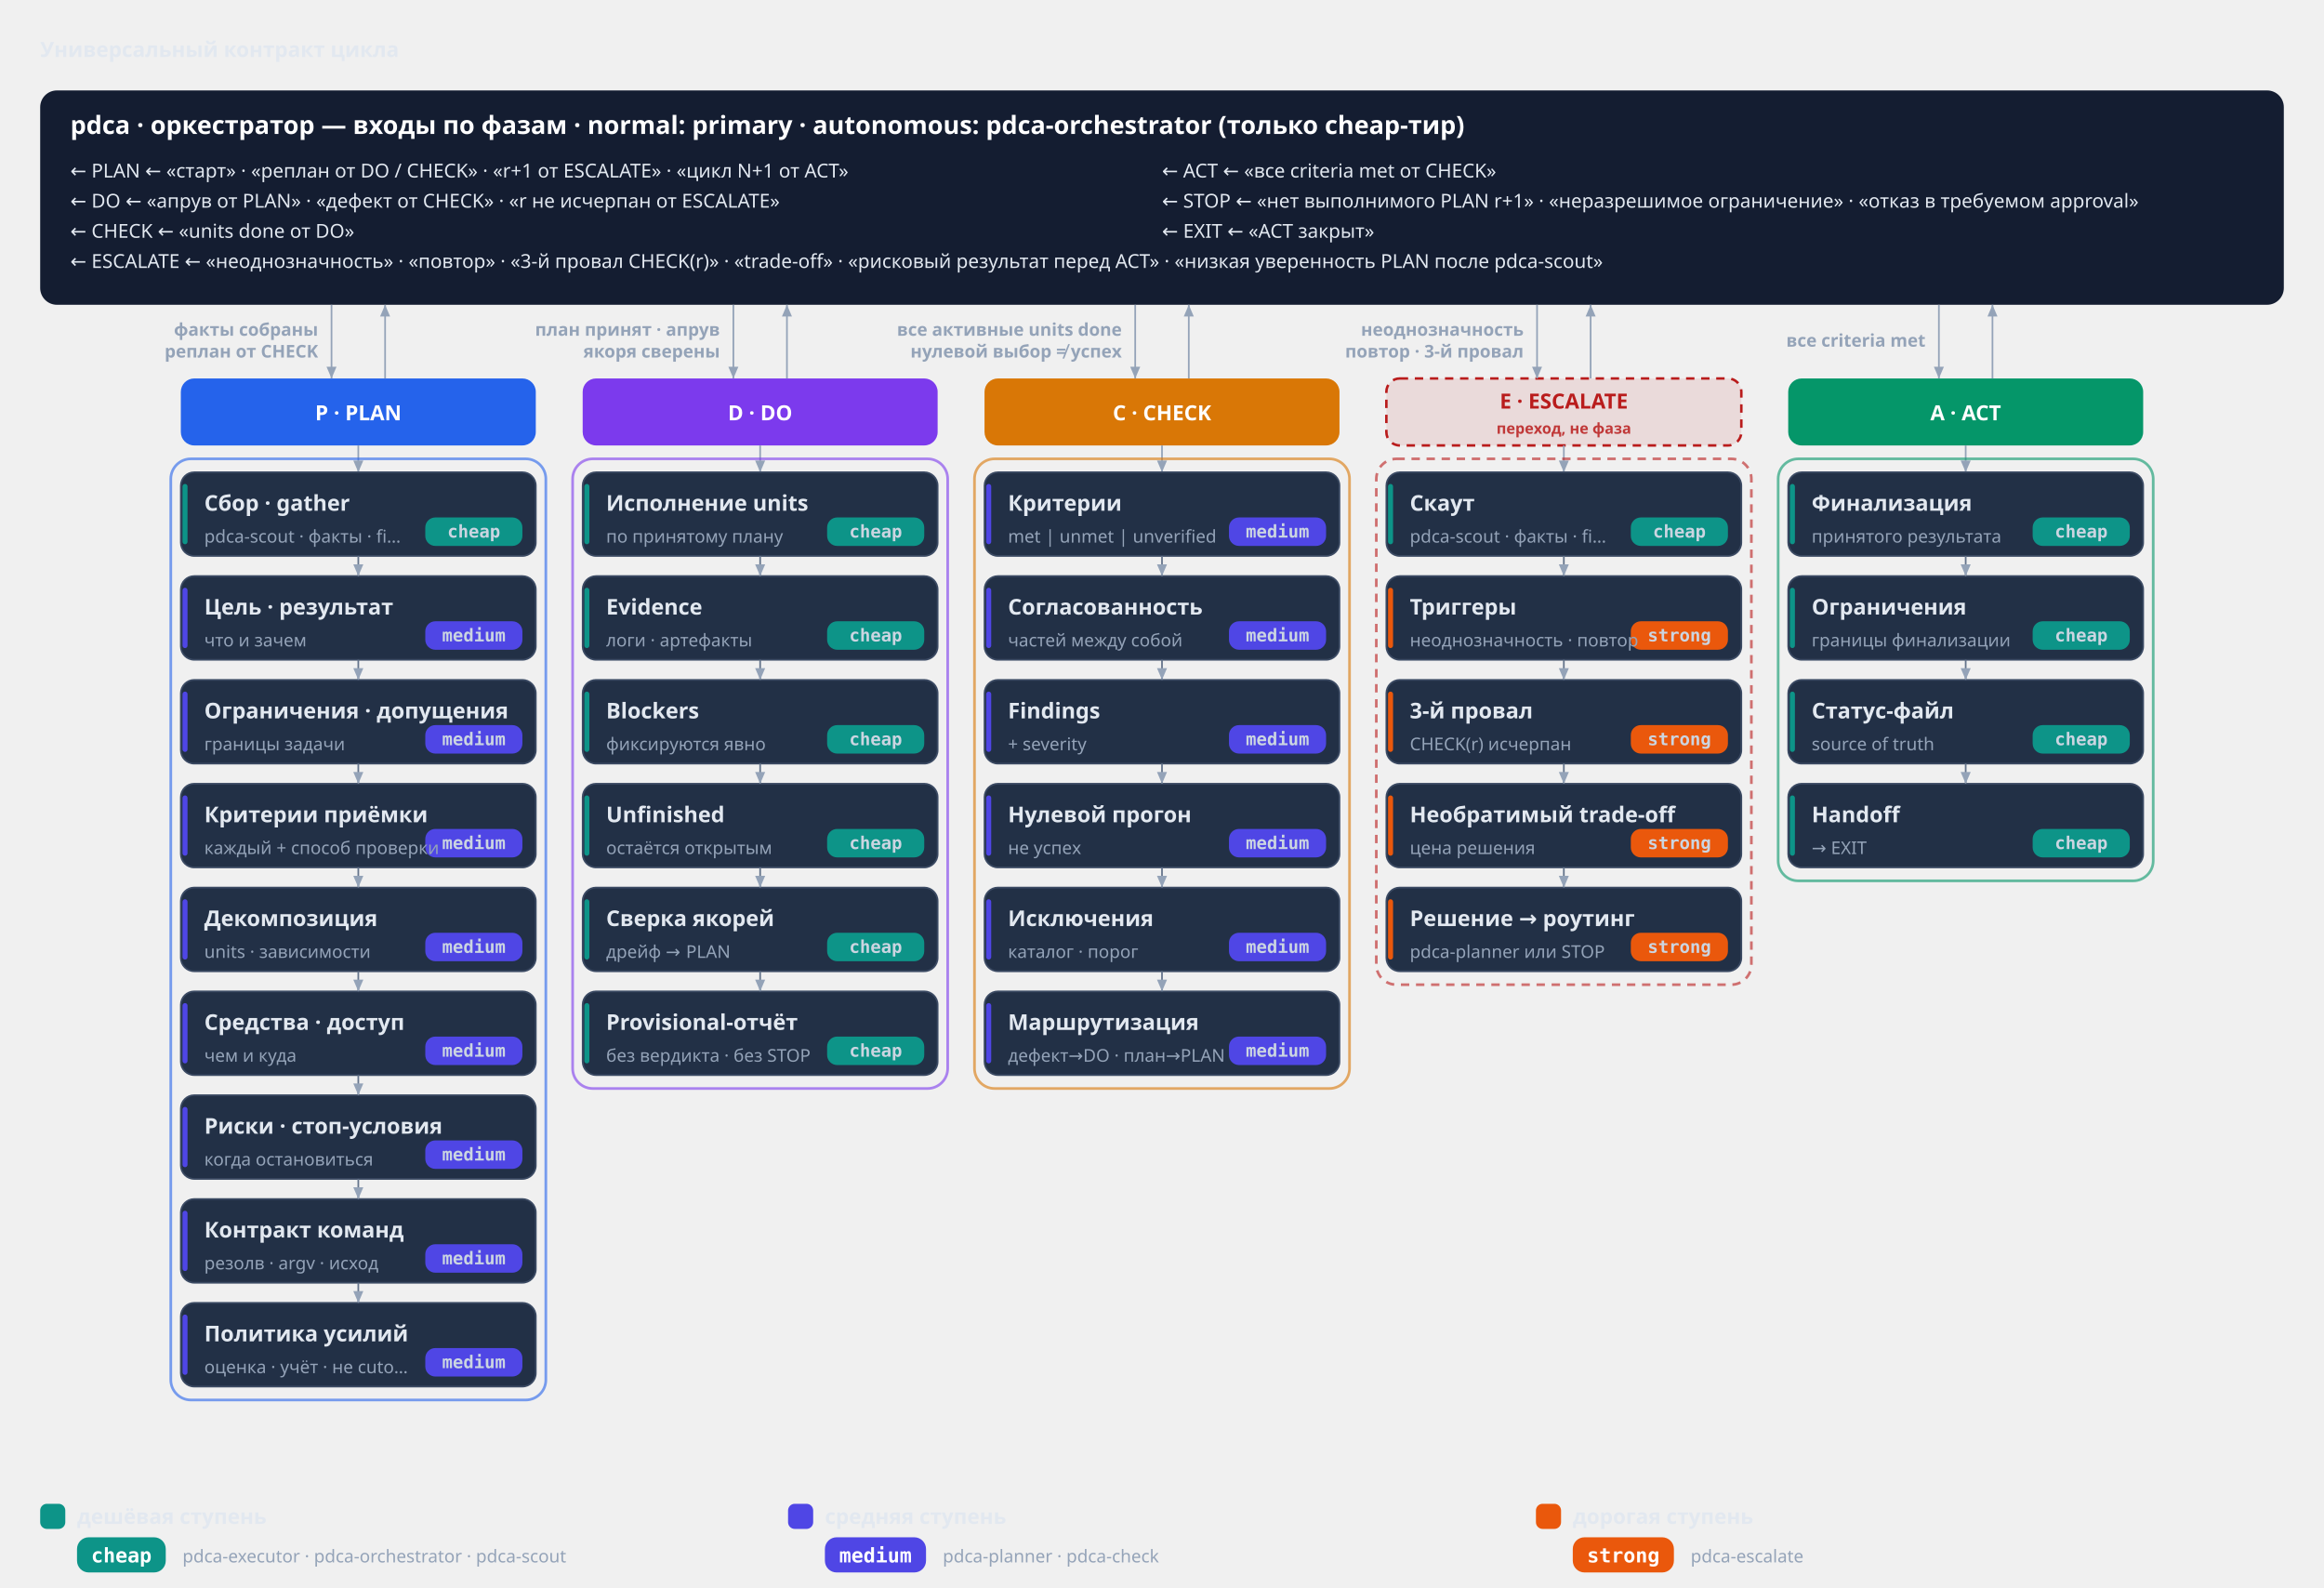
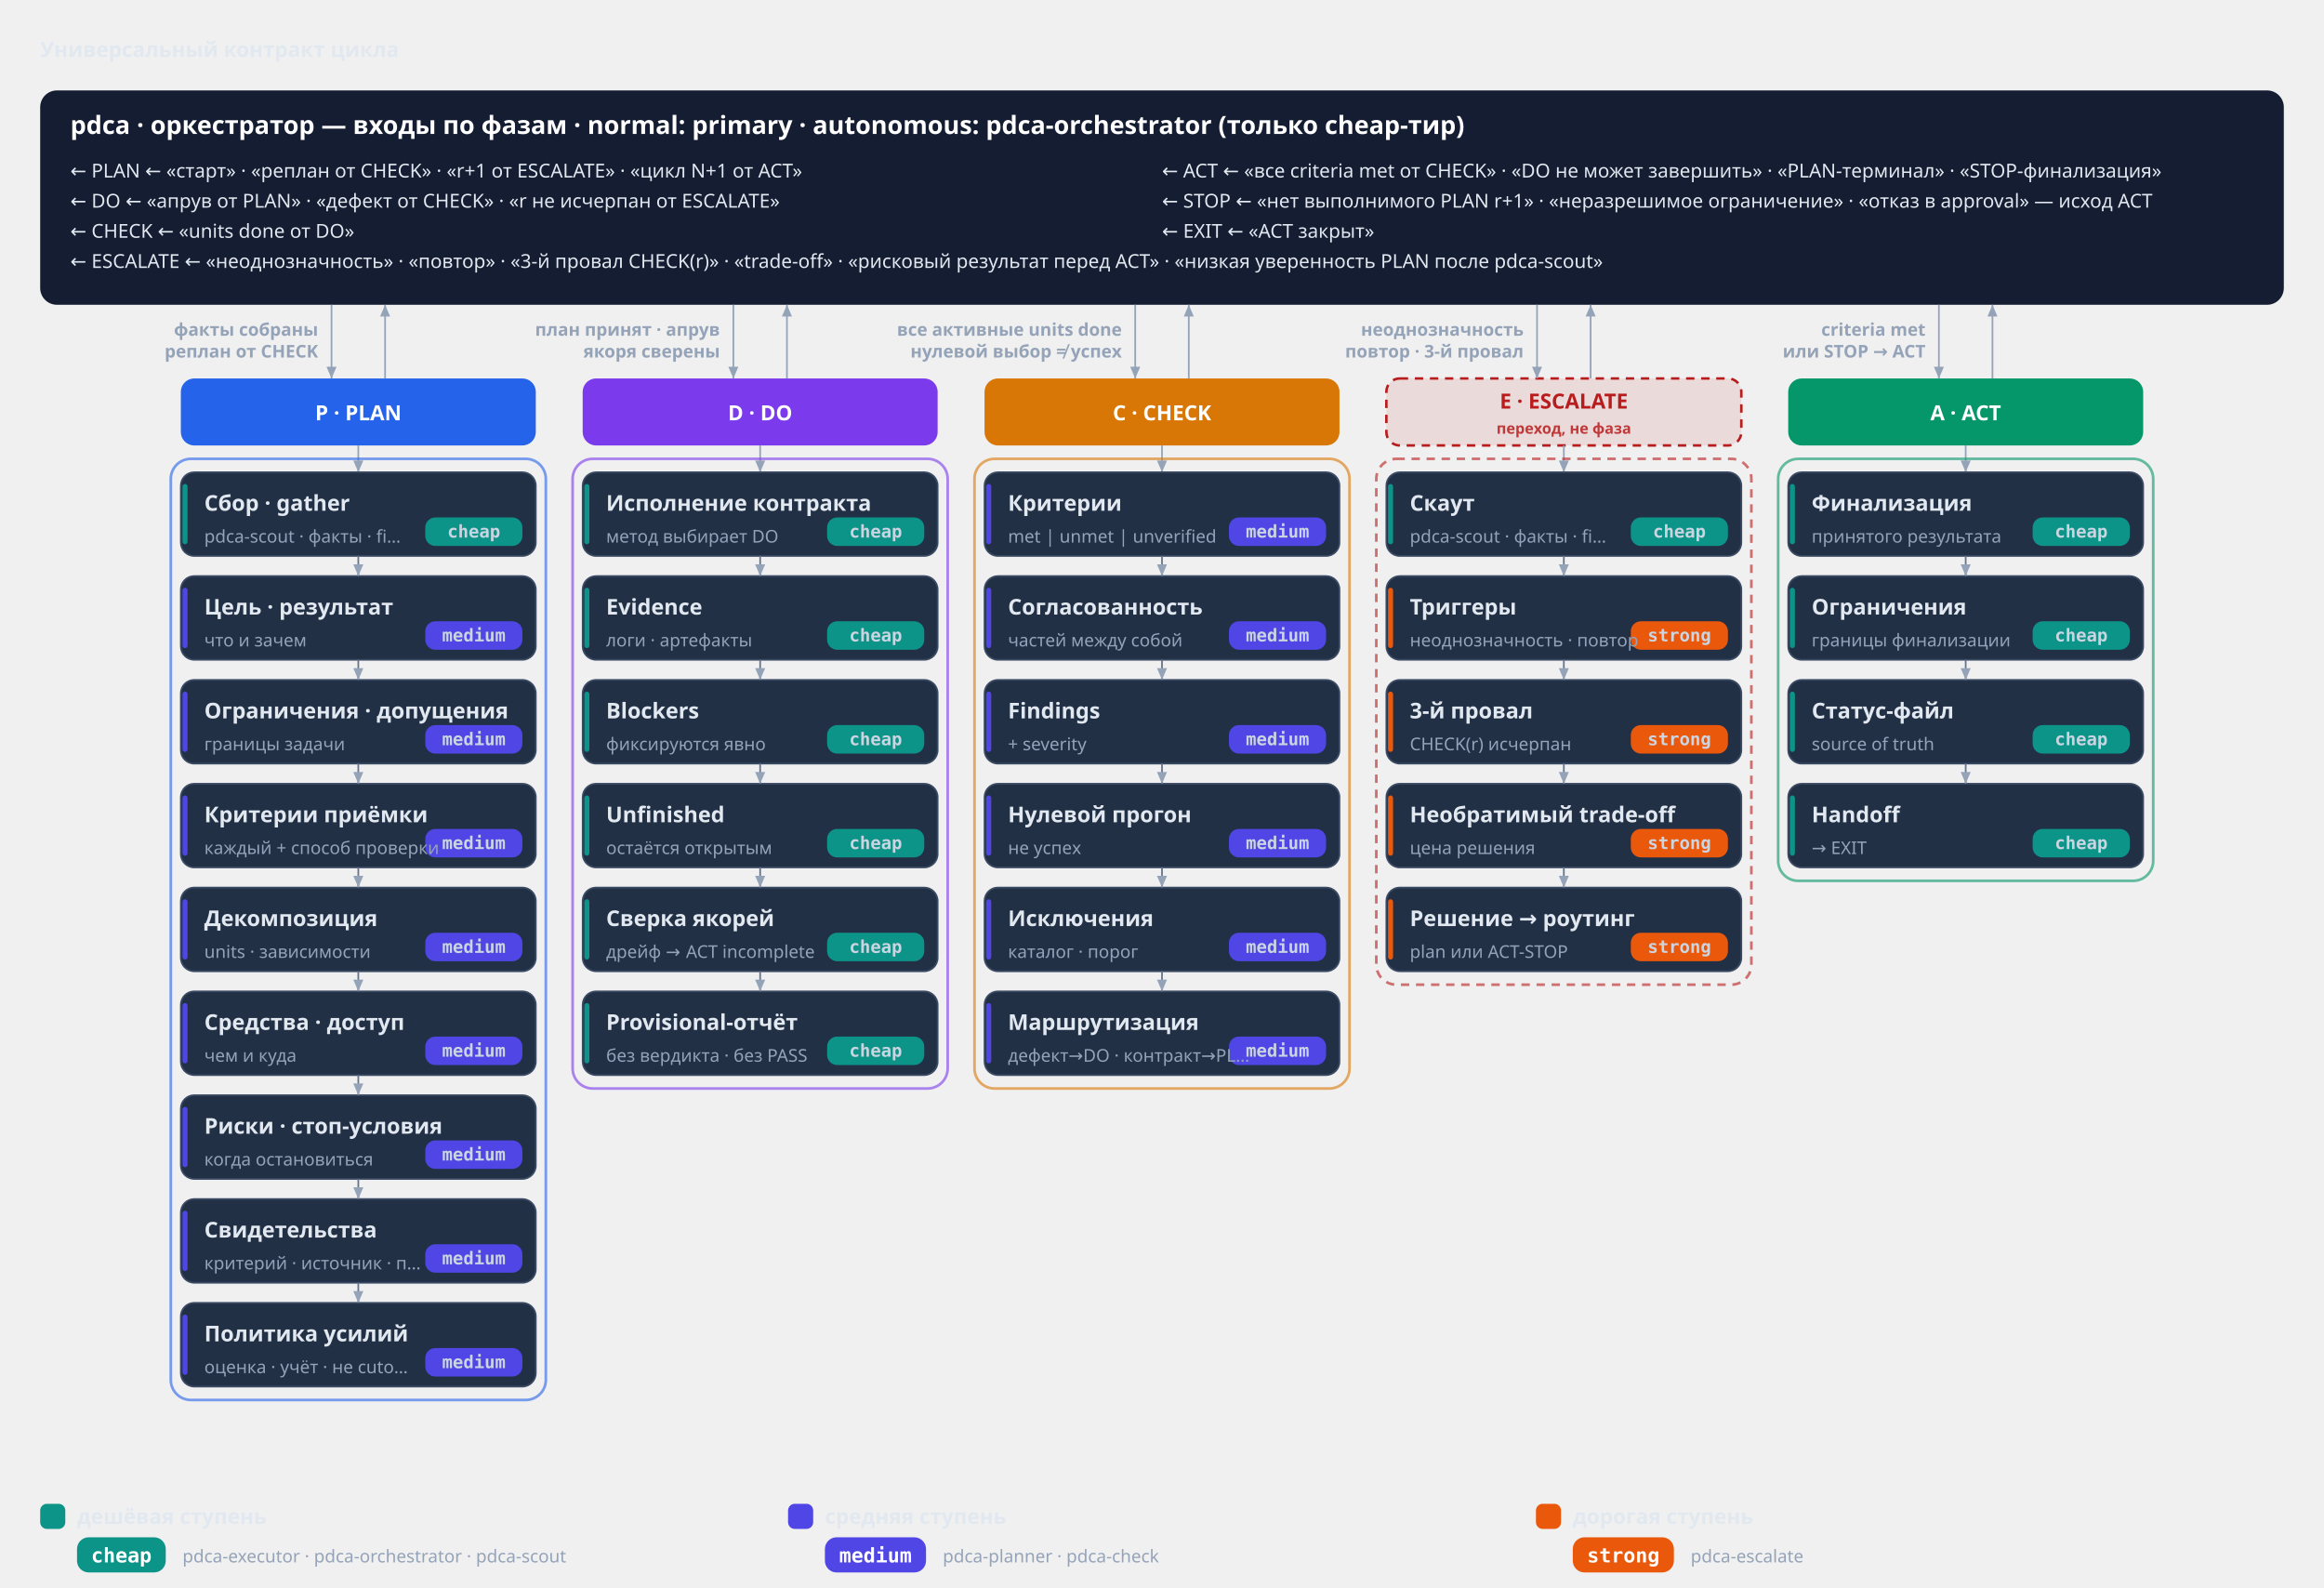
<svg xmlns="http://www.w3.org/2000/svg" viewBox="0 0 1388 948" width="1388" height="948" font-family="Segoe UI, system-ui, sans-serif" role="img">
  <defs>
    <marker id="arrow" markerWidth="9" markerHeight="9" refX="7" refY="3" orient="auto">
      <path d="M0,0 L7,3 L0,6 Z" fill="#94a3b8" />
    </marker>
  </defs>
  <style>
.t{font-size:13px;font-weight:600;fill:#e2e8f0}
.s{font-size:10.5px;fill:#94a3b8}
.h{font-size:12.5px;font-weight:700;fill:#ffffff}
.h2{font-size:12.5px;font-weight:700}
.h3{font-size:9px;font-weight:600}
.g{font-size:10.5px;font-weight:600}
.band{fill:#141d31}
.bt{fill:#ffffff;font-size:15px;font-weight:700}
.ol{fill:#e2e8f0;font-size:11.5px}
.lt{font-size:12.5px;font-weight:700;fill:#e2e8f0}
.ls{font-size:10.5px;fill:#94a3b8}
.lm{font-family:ui-monospace,Consolas,Menlo,monospace;font-size:12px;font-weight:700}
.bm{font-family:ui-monospace,Consolas,Menlo,monospace;font-size:10.5px;font-weight:700}
.st{font-size:14px;font-weight:700}
.ss{font-size:10.5px;font-weight:600}
</style>
  <text x="24" y="34" class="lt">Универсальный контракт цикла</text>
  <rect x="24" y="54" width="1340" height="128" rx="10" class="band" />
  <text x="42" y="80" class="bt">pdca · оркестратор — входы по фазам · normal: primary · autonomous: pdca-orchestrator (только cheap-тир)</text>
-   <text x="42" y="106" class="ol">← PLAN ← «старт» · «реплан от DO / CHECK» · «r+1 от ESCALATE» · «цикл N+1 от ACT»</text>
+   <text x="42" y="106" class="ol">← PLAN ← «старт» · «реплан от CHECK» · «r+1 от ESCALATE» · «цикл N+1 от ACT»</text>
  <text x="42" y="124" class="ol">← DO ← «апрув от PLAN» · «дефект от CHECK» · «r не исчерпан от ESCALATE»</text>
  <text x="42" y="142" class="ol">← CHECK ← «units done от DO»</text>
  <text x="42" y="160" class="ol">← ESCALATE ← «неоднозначность» · «повтор» · «3-й провал CHECK(r)» · «trade-off» · «рисковый результат перед ACT» · «низкая уверенность PLAN после pdca-scout»</text>
-   <text x="694.0" y="106" class="ol">← ACT ← «все criteria met от CHECK»</text>
-   <text x="694.0" y="124" class="ol">← STOP ← «нет выполнимого PLAN r+1» · «неразрешимое ограничение» · «отказ в требуемом approval»</text>
+   <text x="694.0" y="106" class="ol">← ACT ← «все criteria met от CHECK» · «DO не может завершить» · «PLAN-терминал» · «STOP-финализация»</text>
+   <text x="694.0" y="124" class="ol">← STOP ← «нет выполнимого PLAN r+1» · «неразрешимое ограничение» · «отказ в approval» — исход ACT</text>
  <text x="694.0" y="142" class="ol">← EXIT ← «ACT закрыт»</text>
  <rect x="108.0" y="226" width="212" height="40" rx="8" fill="#2563eb" />
  <text x="214.0" y="251.0" class="h" fill="#ffffff" text-anchor="middle">P · PLAN</text>
  <polyline points="214.0,266 214.0,282" fill="none" stroke="#94a3b8" marker-end="url(#arrow)" />
  <rect x="108.0" y="282" width="212" height="50" rx="8" fill="#223046" stroke="#3b4a63" stroke-width="1" />
  <rect x="109.0" y="289" width="3" height="36" rx="1.5" fill="#0d9488" />
  <rect x="254.0" y="309" width="58" height="17" rx="6" fill="#0d9488" />
  <text x="283.0" y="321.0" class="bm" fill="#cbd5e1" text-anchor="middle">cheap</text>
  <text x="122.0" y="305" class="t">Сбор · gather</text>
  <text x="122.0" y="324" class="s">pdca-scout · факты · fi…</text>
  <rect x="108.0" y="344" width="212" height="50" rx="8" fill="#223046" stroke="#3b4a63" stroke-width="1" />
  <rect x="109.0" y="351" width="3" height="36" rx="1.5" fill="#4f46e5" />
  <rect x="254.0" y="371" width="58" height="17" rx="6" fill="#4f46e5" />
  <text x="283.0" y="383.0" class="bm" fill="#cbd5e1" text-anchor="middle">medium</text>
  <text x="122.0" y="367" class="t">Цель · результат</text>
  <text x="122.0" y="386" class="s">что и зачем</text>
  <rect x="108.0" y="406" width="212" height="50" rx="8" fill="#223046" stroke="#3b4a63" stroke-width="1" />
  <rect x="109.0" y="413" width="3" height="36" rx="1.5" fill="#4f46e5" />
  <rect x="254.0" y="433" width="58" height="17" rx="6" fill="#4f46e5" />
  <text x="283.0" y="445.0" class="bm" fill="#cbd5e1" text-anchor="middle">medium</text>
  <text x="122.0" y="429" class="t">Ограничения · допущения</text>
  <text x="122.0" y="448" class="s">границы задачи</text>
  <rect x="108.0" y="468" width="212" height="50" rx="8" fill="#223046" stroke="#3b4a63" stroke-width="1" />
  <rect x="109.0" y="475" width="3" height="36" rx="1.5" fill="#4f46e5" />
  <rect x="254.0" y="495" width="58" height="17" rx="6" fill="#4f46e5" />
  <text x="283.0" y="507.0" class="bm" fill="#cbd5e1" text-anchor="middle">medium</text>
  <text x="122.0" y="491" class="t">Критерии приёмки</text>
  <text x="122.0" y="510" class="s">каждый + способ проверки</text>
  <rect x="108.0" y="530" width="212" height="50" rx="8" fill="#223046" stroke="#3b4a63" stroke-width="1" />
  <rect x="109.0" y="537" width="3" height="36" rx="1.5" fill="#4f46e5" />
  <rect x="254.0" y="557" width="58" height="17" rx="6" fill="#4f46e5" />
  <text x="283.0" y="569.0" class="bm" fill="#cbd5e1" text-anchor="middle">medium</text>
  <text x="122.0" y="553" class="t">Декомпозиция</text>
  <text x="122.0" y="572" class="s">units · зависимости</text>
  <rect x="108.0" y="592" width="212" height="50" rx="8" fill="#223046" stroke="#3b4a63" stroke-width="1" />
  <rect x="109.0" y="599" width="3" height="36" rx="1.5" fill="#4f46e5" />
  <rect x="254.0" y="619" width="58" height="17" rx="6" fill="#4f46e5" />
  <text x="283.0" y="631.0" class="bm" fill="#cbd5e1" text-anchor="middle">medium</text>
  <text x="122.0" y="615" class="t">Средства · доступ</text>
  <text x="122.0" y="634" class="s">чем и куда</text>
  <rect x="108.0" y="654" width="212" height="50" rx="8" fill="#223046" stroke="#3b4a63" stroke-width="1" />
  <rect x="109.0" y="661" width="3" height="36" rx="1.5" fill="#4f46e5" />
  <rect x="254.0" y="681" width="58" height="17" rx="6" fill="#4f46e5" />
  <text x="283.0" y="693.0" class="bm" fill="#cbd5e1" text-anchor="middle">medium</text>
  <text x="122.0" y="677" class="t">Риски · стоп-условия</text>
  <text x="122.0" y="696" class="s">когда остановиться</text>
  <rect x="108.0" y="716" width="212" height="50" rx="8" fill="#223046" stroke="#3b4a63" stroke-width="1" />
  <rect x="109.0" y="723" width="3" height="36" rx="1.5" fill="#4f46e5" />
  <rect x="254.0" y="743" width="58" height="17" rx="6" fill="#4f46e5" />
  <text x="283.0" y="755.0" class="bm" fill="#cbd5e1" text-anchor="middle">medium</text>
-   <text x="122.0" y="739" class="t">Контракт команд</text>
-   <text x="122.0" y="758" class="s">резолв · argv · исход</text>
+   <text x="122.0" y="739" class="t">Свидетельства</text>
+   <text x="122.0" y="758" class="s">критерий · источник · п…</text>
  <rect x="108.0" y="778" width="212" height="50" rx="8" fill="#223046" stroke="#3b4a63" stroke-width="1" />
  <rect x="109.0" y="785" width="3" height="36" rx="1.5" fill="#4f46e5" />
  <rect x="254.0" y="805" width="58" height="17" rx="6" fill="#4f46e5" />
  <text x="283.0" y="817.0" class="bm" fill="#cbd5e1" text-anchor="middle">medium</text>
  <text x="122.0" y="801" class="t">Политика усилий</text>
  <text x="122.0" y="820" class="s">оценка · учёт · не cuto…</text>
  <polyline points="214.0,332 214.0,344" fill="none" stroke="#64748b" marker-end="url(#arrow)" />
  <polyline points="214.0,394 214.0,406" fill="none" stroke="#64748b" marker-end="url(#arrow)" />
  <polyline points="214.0,456 214.0,468" fill="none" stroke="#64748b" marker-end="url(#arrow)" />
  <polyline points="214.0,518 214.0,530" fill="none" stroke="#64748b" marker-end="url(#arrow)" />
  <polyline points="214.0,580 214.0,592" fill="none" stroke="#64748b" marker-end="url(#arrow)" />
  <polyline points="214.0,642 214.0,654" fill="none" stroke="#64748b" marker-end="url(#arrow)" />
  <polyline points="214.0,704 214.0,716" fill="none" stroke="#64748b" marker-end="url(#arrow)" />
  <polyline points="214.0,766 214.0,778" fill="none" stroke="#64748b" marker-end="url(#arrow)" />
  <rect x="102.0" y="274" width="224" height="562" rx="12" fill="none" stroke="#2563eb" stroke-opacity="0.6" stroke-width="1.6" />
  <rect x="348.0" y="226" width="212" height="40" rx="8" fill="#7c3aed" />
  <text x="454.0" y="251.0" class="h" fill="#ffffff" text-anchor="middle">D · DO</text>
  <polyline points="454.0,266 454.0,282" fill="none" stroke="#94a3b8" marker-end="url(#arrow)" />
  <rect x="348.0" y="282" width="212" height="50" rx="8" fill="#223046" stroke="#3b4a63" stroke-width="1" />
  <rect x="349.0" y="289" width="3" height="36" rx="1.5" fill="#0d9488" />
  <rect x="494.0" y="309" width="58" height="17" rx="6" fill="#0d9488" />
  <text x="523.0" y="321.0" class="bm" fill="#cbd5e1" text-anchor="middle">cheap</text>
-   <text x="362.0" y="305" class="t">Исполнение units</text>
-   <text x="362.0" y="324" class="s">по принятому плану</text>
+   <text x="362.0" y="305" class="t">Исполнение контракта</text>
+   <text x="362.0" y="324" class="s">метод выбирает DO</text>
  <rect x="348.0" y="344" width="212" height="50" rx="8" fill="#223046" stroke="#3b4a63" stroke-width="1" />
  <rect x="349.0" y="351" width="3" height="36" rx="1.5" fill="#0d9488" />
  <rect x="494.0" y="371" width="58" height="17" rx="6" fill="#0d9488" />
  <text x="523.0" y="383.0" class="bm" fill="#cbd5e1" text-anchor="middle">cheap</text>
  <text x="362.0" y="367" class="t">Evidence</text>
  <text x="362.0" y="386" class="s">логи · артефакты</text>
  <rect x="348.0" y="406" width="212" height="50" rx="8" fill="#223046" stroke="#3b4a63" stroke-width="1" />
  <rect x="349.0" y="413" width="3" height="36" rx="1.5" fill="#0d9488" />
  <rect x="494.0" y="433" width="58" height="17" rx="6" fill="#0d9488" />
  <text x="523.0" y="445.0" class="bm" fill="#cbd5e1" text-anchor="middle">cheap</text>
  <text x="362.0" y="429" class="t">Blockers</text>
  <text x="362.0" y="448" class="s">фиксируются явно</text>
  <rect x="348.0" y="468" width="212" height="50" rx="8" fill="#223046" stroke="#3b4a63" stroke-width="1" />
  <rect x="349.0" y="475" width="3" height="36" rx="1.5" fill="#0d9488" />
  <rect x="494.0" y="495" width="58" height="17" rx="6" fill="#0d9488" />
  <text x="523.0" y="507.0" class="bm" fill="#cbd5e1" text-anchor="middle">cheap</text>
  <text x="362.0" y="491" class="t">Unfinished</text>
  <text x="362.0" y="510" class="s">остаётся открытым</text>
  <rect x="348.0" y="530" width="212" height="50" rx="8" fill="#223046" stroke="#3b4a63" stroke-width="1" />
  <rect x="349.0" y="537" width="3" height="36" rx="1.5" fill="#0d9488" />
  <rect x="494.0" y="557" width="58" height="17" rx="6" fill="#0d9488" />
  <text x="523.0" y="569.0" class="bm" fill="#cbd5e1" text-anchor="middle">cheap</text>
  <text x="362.0" y="553" class="t">Сверка якорей</text>
-   <text x="362.0" y="572" class="s">дрейф → PLAN</text>
+   <text x="362.0" y="572" class="s">дрейф → ACT incomplete</text>
  <rect x="348.0" y="592" width="212" height="50" rx="8" fill="#223046" stroke="#3b4a63" stroke-width="1" />
  <rect x="349.0" y="599" width="3" height="36" rx="1.5" fill="#0d9488" />
  <rect x="494.0" y="619" width="58" height="17" rx="6" fill="#0d9488" />
  <text x="523.0" y="631.0" class="bm" fill="#cbd5e1" text-anchor="middle">cheap</text>
  <text x="362.0" y="615" class="t">Provisional-отчёт</text>
-   <text x="362.0" y="634" class="s">без вердикта · без STOP</text>
+   <text x="362.0" y="634" class="s">без вердикта · без PASS</text>
  <polyline points="454.0,332 454.0,344" fill="none" stroke="#64748b" marker-end="url(#arrow)" />
  <polyline points="454.0,394 454.0,406" fill="none" stroke="#64748b" marker-end="url(#arrow)" />
  <polyline points="454.0,456 454.0,468" fill="none" stroke="#64748b" marker-end="url(#arrow)" />
  <polyline points="454.0,518 454.0,530" fill="none" stroke="#64748b" marker-end="url(#arrow)" />
  <polyline points="454.0,580 454.0,592" fill="none" stroke="#64748b" marker-end="url(#arrow)" />
  <rect x="342.0" y="274" width="224" height="376" rx="12" fill="none" stroke="#7c3aed" stroke-opacity="0.6" stroke-width="1.6" />
  <rect x="588.0" y="226" width="212" height="40" rx="8" fill="#d97706" />
  <text x="694.0" y="251.0" class="h" fill="#ffffff" text-anchor="middle">C · CHECK</text>
  <polyline points="694.0,266 694.0,282" fill="none" stroke="#94a3b8" marker-end="url(#arrow)" />
  <rect x="588.0" y="282" width="212" height="50" rx="8" fill="#223046" stroke="#3b4a63" stroke-width="1" />
  <rect x="589.0" y="289" width="3" height="36" rx="1.5" fill="#4f46e5" />
  <rect x="734.0" y="309" width="58" height="17" rx="6" fill="#4f46e5" />
  <text x="763.0" y="321.0" class="bm" fill="#cbd5e1" text-anchor="middle">medium</text>
  <text x="602.0" y="305" class="t">Критерии</text>
  <text x="602.0" y="324" class="s">met | unmet | unverified</text>
  <rect x="588.0" y="344" width="212" height="50" rx="8" fill="#223046" stroke="#3b4a63" stroke-width="1" />
  <rect x="589.0" y="351" width="3" height="36" rx="1.5" fill="#4f46e5" />
  <rect x="734.0" y="371" width="58" height="17" rx="6" fill="#4f46e5" />
  <text x="763.0" y="383.0" class="bm" fill="#cbd5e1" text-anchor="middle">medium</text>
  <text x="602.0" y="367" class="t">Согласованность</text>
  <text x="602.0" y="386" class="s">частей между собой</text>
  <rect x="588.0" y="406" width="212" height="50" rx="8" fill="#223046" stroke="#3b4a63" stroke-width="1" />
  <rect x="589.0" y="413" width="3" height="36" rx="1.5" fill="#4f46e5" />
  <rect x="734.0" y="433" width="58" height="17" rx="6" fill="#4f46e5" />
  <text x="763.0" y="445.0" class="bm" fill="#cbd5e1" text-anchor="middle">medium</text>
  <text x="602.0" y="429" class="t">Findings</text>
  <text x="602.0" y="448" class="s">+ severity</text>
  <rect x="588.0" y="468" width="212" height="50" rx="8" fill="#223046" stroke="#3b4a63" stroke-width="1" />
  <rect x="589.0" y="475" width="3" height="36" rx="1.5" fill="#4f46e5" />
  <rect x="734.0" y="495" width="58" height="17" rx="6" fill="#4f46e5" />
  <text x="763.0" y="507.0" class="bm" fill="#cbd5e1" text-anchor="middle">medium</text>
  <text x="602.0" y="491" class="t">Нулевой прогон</text>
  <text x="602.0" y="510" class="s">не успех</text>
  <rect x="588.0" y="530" width="212" height="50" rx="8" fill="#223046" stroke="#3b4a63" stroke-width="1" />
  <rect x="589.0" y="537" width="3" height="36" rx="1.5" fill="#4f46e5" />
  <rect x="734.0" y="557" width="58" height="17" rx="6" fill="#4f46e5" />
  <text x="763.0" y="569.0" class="bm" fill="#cbd5e1" text-anchor="middle">medium</text>
  <text x="602.0" y="553" class="t">Исключения</text>
  <text x="602.0" y="572" class="s">каталог · порог</text>
  <rect x="588.0" y="592" width="212" height="50" rx="8" fill="#223046" stroke="#3b4a63" stroke-width="1" />
  <rect x="589.0" y="599" width="3" height="36" rx="1.5" fill="#4f46e5" />
  <rect x="734.0" y="619" width="58" height="17" rx="6" fill="#4f46e5" />
  <text x="763.0" y="631.0" class="bm" fill="#cbd5e1" text-anchor="middle">medium</text>
  <text x="602.0" y="615" class="t">Маршрутизация</text>
-   <text x="602.0" y="634" class="s">дефект→DO · план→PLAN</text>
+   <text x="602.0" y="634" class="s">дефект→DO · контракт→PL…</text>
  <polyline points="694.0,332 694.0,344" fill="none" stroke="#64748b" marker-end="url(#arrow)" />
  <polyline points="694.0,394 694.0,406" fill="none" stroke="#64748b" marker-end="url(#arrow)" />
  <polyline points="694.0,456 694.0,468" fill="none" stroke="#64748b" marker-end="url(#arrow)" />
  <polyline points="694.0,518 694.0,530" fill="none" stroke="#64748b" marker-end="url(#arrow)" />
  <polyline points="694.0,580 694.0,592" fill="none" stroke="#64748b" marker-end="url(#arrow)" />
  <rect x="582.0" y="274" width="224" height="376" rx="12" fill="none" stroke="#d97706" stroke-opacity="0.6" stroke-width="1.6" />
  <rect x="828.0" y="226" width="212" height="40" rx="8" fill="#b91c1c" fill-opacity="0.10" stroke="#b91c1c" stroke-width="1.5" stroke-dasharray="5,4" />
  <text x="934.0" y="244.0" class="h2" fill="#b91c1c" text-anchor="middle">E · ESCALATE</text>
  <text x="934.0" y="259.0" class="h3" fill="#b91c1c" opacity="0.85" text-anchor="middle">переход, не фаза</text>
  <polyline points="934.0,266 934.0,282" fill="none" stroke="#94a3b8" marker-end="url(#arrow)" />
  <rect x="828.0" y="282" width="212" height="50" rx="8" fill="#223046" stroke="#3b4a63" stroke-width="1" />
  <rect x="829.0" y="289" width="3" height="36" rx="1.5" fill="#0d9488" />
  <rect x="974.0" y="309" width="58" height="17" rx="6" fill="#0d9488" />
  <text x="1003.0" y="321.0" class="bm" fill="#cbd5e1" text-anchor="middle">cheap</text>
  <text x="842.0" y="305" class="t">Скаут</text>
  <text x="842.0" y="324" class="s">pdca-scout · факты · fi…</text>
  <rect x="828.0" y="344" width="212" height="50" rx="8" fill="#223046" stroke="#3b4a63" stroke-width="1" />
  <rect x="829.0" y="351" width="3" height="36" rx="1.5" fill="#ea580c" />
  <rect x="974.0" y="371" width="58" height="17" rx="6" fill="#ea580c" />
  <text x="1003.0" y="383.0" class="bm" fill="#cbd5e1" text-anchor="middle">strong</text>
  <text x="842.0" y="367" class="t">Триггеры</text>
  <text x="842.0" y="386" class="s">неоднозначность · повтор</text>
  <rect x="828.0" y="406" width="212" height="50" rx="8" fill="#223046" stroke="#3b4a63" stroke-width="1" />
  <rect x="829.0" y="413" width="3" height="36" rx="1.5" fill="#ea580c" />
  <rect x="974.0" y="433" width="58" height="17" rx="6" fill="#ea580c" />
  <text x="1003.0" y="445.0" class="bm" fill="#cbd5e1" text-anchor="middle">strong</text>
  <text x="842.0" y="429" class="t">3-й провал</text>
  <text x="842.0" y="448" class="s">CHECK(r) исчерпан</text>
  <rect x="828.0" y="468" width="212" height="50" rx="8" fill="#223046" stroke="#3b4a63" stroke-width="1" />
  <rect x="829.0" y="475" width="3" height="36" rx="1.5" fill="#ea580c" />
  <rect x="974.0" y="495" width="58" height="17" rx="6" fill="#ea580c" />
  <text x="1003.0" y="507.0" class="bm" fill="#cbd5e1" text-anchor="middle">strong</text>
  <text x="842.0" y="491" class="t">Необратимый trade-off</text>
  <text x="842.0" y="510" class="s">цена решения</text>
  <rect x="828.0" y="530" width="212" height="50" rx="8" fill="#223046" stroke="#3b4a63" stroke-width="1" />
  <rect x="829.0" y="537" width="3" height="36" rx="1.5" fill="#ea580c" />
  <rect x="974.0" y="557" width="58" height="17" rx="6" fill="#ea580c" />
  <text x="1003.0" y="569.0" class="bm" fill="#cbd5e1" text-anchor="middle">strong</text>
  <text x="842.0" y="553" class="t">Решение → роутинг</text>
-   <text x="842.0" y="572" class="s">pdca-planner или STOP</text>
+   <text x="842.0" y="572" class="s">plan или ACT-STOP</text>
  <polyline points="934.0,332 934.0,344" fill="none" stroke="#64748b" marker-end="url(#arrow)" />
  <polyline points="934.0,394 934.0,406" fill="none" stroke="#64748b" marker-end="url(#arrow)" />
  <polyline points="934.0,456 934.0,468" fill="none" stroke="#64748b" marker-end="url(#arrow)" />
  <polyline points="934.0,518 934.0,530" fill="none" stroke="#64748b" marker-end="url(#arrow)" />
  <rect x="822.0" y="274" width="224" height="314" rx="12" fill="none" stroke="#b91c1c" stroke-opacity="0.6" stroke-width="1.6" stroke-dasharray="5,4" />
  <rect x="1068.0" y="226" width="212" height="40" rx="8" fill="#059669" />
  <text x="1174.0" y="251.0" class="h" fill="#ffffff" text-anchor="middle">A · ACT</text>
  <polyline points="1174.0,266 1174.0,282" fill="none" stroke="#94a3b8" marker-end="url(#arrow)" />
  <rect x="1068.0" y="282" width="212" height="50" rx="8" fill="#223046" stroke="#3b4a63" stroke-width="1" />
  <rect x="1069.0" y="289" width="3" height="36" rx="1.5" fill="#0d9488" />
  <rect x="1214.0" y="309" width="58" height="17" rx="6" fill="#0d9488" />
  <text x="1243.0" y="321.0" class="bm" fill="#cbd5e1" text-anchor="middle">cheap</text>
  <text x="1082.0" y="305" class="t">Финализация</text>
  <text x="1082.0" y="324" class="s">принятого результата</text>
  <rect x="1068.0" y="344" width="212" height="50" rx="8" fill="#223046" stroke="#3b4a63" stroke-width="1" />
  <rect x="1069.0" y="351" width="3" height="36" rx="1.5" fill="#0d9488" />
  <rect x="1214.0" y="371" width="58" height="17" rx="6" fill="#0d9488" />
  <text x="1243.0" y="383.0" class="bm" fill="#cbd5e1" text-anchor="middle">cheap</text>
  <text x="1082.0" y="367" class="t">Ограничения</text>
  <text x="1082.0" y="386" class="s">границы финализации</text>
  <rect x="1068.0" y="406" width="212" height="50" rx="8" fill="#223046" stroke="#3b4a63" stroke-width="1" />
  <rect x="1069.0" y="413" width="3" height="36" rx="1.5" fill="#0d9488" />
  <rect x="1214.0" y="433" width="58" height="17" rx="6" fill="#0d9488" />
  <text x="1243.0" y="445.0" class="bm" fill="#cbd5e1" text-anchor="middle">cheap</text>
  <text x="1082.0" y="429" class="t">Статус-файл</text>
  <text x="1082.0" y="448" class="s">source of truth</text>
  <rect x="1068.0" y="468" width="212" height="50" rx="8" fill="#223046" stroke="#3b4a63" stroke-width="1" />
  <rect x="1069.0" y="475" width="3" height="36" rx="1.5" fill="#0d9488" />
  <rect x="1214.0" y="495" width="58" height="17" rx="6" fill="#0d9488" />
  <text x="1243.0" y="507.0" class="bm" fill="#cbd5e1" text-anchor="middle">cheap</text>
  <text x="1082.0" y="491" class="t">Handoff</text>
  <text x="1082.0" y="510" class="s">→ EXIT</text>
  <polyline points="1174.0,332 1174.0,344" fill="none" stroke="#64748b" marker-end="url(#arrow)" />
  <polyline points="1174.0,394 1174.0,406" fill="none" stroke="#64748b" marker-end="url(#arrow)" />
  <polyline points="1174.0,456 1174.0,468" fill="none" stroke="#64748b" marker-end="url(#arrow)" />
  <rect x="1062.0" y="274" width="224" height="252" rx="12" fill="none" stroke="#059669" stroke-opacity="0.6" stroke-width="1.6" />
  <polyline points="198.0,182 198.0,226" fill="none" stroke="#94a3b8" data-edge-id="dispatch_p" marker-end="url(#arrow)" />
  <text x="190.0" y="200.5" class="g" fill="#94a3b8" text-anchor="end">факты собраны</text>
  <text x="190.0" y="213.5" class="g" fill="#94a3b8" text-anchor="end">реплан от CHECK</text>
  <polyline points="230.0,226 230.0,182" fill="none" stroke="#94a3b8" data-edge-id="return_p" marker-end="url(#arrow)" />
  <polyline points="438.0,182 438.0,226" fill="none" stroke="#94a3b8" data-edge-id="dispatch_d" marker-end="url(#arrow)" />
  <text x="430.0" y="200.5" class="g" fill="#94a3b8" text-anchor="end">план принят · апрув</text>
  <text x="430.0" y="213.5" class="g" fill="#94a3b8" text-anchor="end">якоря сверены</text>
  <polyline points="470.0,226 470.0,182" fill="none" stroke="#94a3b8" data-edge-id="return_d" marker-end="url(#arrow)" />
  <polyline points="678.0,182 678.0,226" fill="none" stroke="#94a3b8" data-edge-id="dispatch_c" marker-end="url(#arrow)" />
  <text x="670.0" y="200.5" class="g" fill="#94a3b8" text-anchor="end">все активные units done</text>
  <text x="670.0" y="213.5" class="g" fill="#94a3b8" text-anchor="end">нулевой выбор ≠ успех</text>
  <polyline points="710.0,226 710.0,182" fill="none" stroke="#94a3b8" data-edge-id="return_c" marker-end="url(#arrow)" />
  <polyline points="918.0,182 918.0,226" fill="none" stroke="#94a3b8" data-edge-id="dispatch_e" marker-end="url(#arrow)" />
  <text x="910.0" y="200.5" class="g" fill="#94a3b8" text-anchor="end">неоднозначность</text>
  <text x="910.0" y="213.5" class="g" fill="#94a3b8" text-anchor="end">повтор · 3-й провал</text>
  <polyline points="950.0,226 950.0,182" fill="none" stroke="#94a3b8" data-edge-id="return_e" marker-end="url(#arrow)" />
  <polyline points="1158.0,182 1158.0,226" fill="none" stroke="#94a3b8" data-edge-id="dispatch_a" marker-end="url(#arrow)" />
-   <text x="1150.0" y="207.0" class="g" fill="#94a3b8" text-anchor="end">все criteria met</text>
+   <text x="1150.0" y="200.5" class="g" fill="#94a3b8" text-anchor="end">criteria met</text>
+   <text x="1150.0" y="213.5" class="g" fill="#94a3b8" text-anchor="end">или STOP → ACT</text>
  <polyline points="1190.0,226 1190.0,182" fill="none" stroke="#94a3b8" data-edge-id="return_a" marker-end="url(#arrow)" />
  <rect x="24.0" y="898" width="15" height="15" rx="4" fill="#0d9488" />
  <text x="46.0" y="910" class="lt">дешёвая ступень</text>
  <rect x="46.0" y="918" width="53.0" height="21" rx="7" fill="#0d9488" />
  <text x="72.5" y="933" class="lm" fill="#ffffff" text-anchor="middle">cheap</text>
  <text x="109.0" y="933" class="ls">pdca-executor · pdca-orchestrator · pdca-scout</text>
  <rect x="470.667" y="898" width="15" height="15" rx="4" fill="#4f46e5" />
  <text x="492.667" y="910" class="lt">средняя ступень</text>
  <rect x="492.667" y="918" width="60.4" height="21" rx="7" fill="#4f46e5" />
  <text x="522.867" y="933" class="lm" fill="#ffffff" text-anchor="middle">medium</text>
  <text x="563.067" y="933" class="ls">pdca-planner · pdca-check</text>
  <rect x="917.333" y="898" width="15" height="15" rx="4" fill="#ea580c" />
  <text x="939.333" y="910" class="lt">дорогая ступень</text>
  <rect x="939.333" y="918" width="60.4" height="21" rx="7" fill="#ea580c" />
  <text x="969.533" y="933" class="lm" fill="#ffffff" text-anchor="middle">strong</text>
  <text x="1009.733" y="933" class="ls">pdca-escalate</text>
  <text x="24" y="966" class="lt">Граф состояний цикла</text>
-   <rect x="24" y="1116" width="156" height="56" rx="10" fill="#94a3b8" fill-opacity="0.10" stroke="#94a3b8" stroke-width="1.8" data-node-id="START" />
-   <text x="102.0" y="1143.0" class="st" fill="#94a3b8" text-anchor="middle">START</text>
-   <text x="102.0" y="1160.0" class="ss" fill="#94a3b8" text-anchor="middle" opacity="0.8">начало</text>
-   <rect x="256" y="1116" width="156" height="56" rx="10" fill="#60a5fa" fill-opacity="0.10" stroke="#60a5fa" stroke-width="1.8" data-node-id="PLAN" />
-   <text x="334.0" y="1143.0" class="st" fill="#60a5fa" text-anchor="middle">P · PLAN</text>
-   <text x="334.0" y="1160.0" class="ss" fill="#60a5fa" text-anchor="middle" opacity="0.8">план</text>
-   <rect x="488" y="1116" width="156" height="56" rx="10" fill="#a78bfa" fill-opacity="0.10" stroke="#a78bfa" stroke-width="1.8" data-node-id="DO" />
-   <text x="566.0" y="1143.0" class="st" fill="#a78bfa" text-anchor="middle">D · DO</text>
-   <text x="566.0" y="1160.0" class="ss" fill="#a78bfa" text-anchor="middle" opacity="0.8">исполнение</text>
-   <rect x="720" y="1116" width="156" height="56" rx="10" fill="#fbbf24" fill-opacity="0.10" stroke="#fbbf24" stroke-width="1.8" data-node-id="CHECK" />
-   <text x="798.0" y="1143.0" class="st" fill="#fbbf24" text-anchor="middle">C · CHECK</text>
-   <text x="798.0" y="1160.0" class="ss" fill="#fbbf24" text-anchor="middle" opacity="0.8">проверка</text>
-   <rect x="952" y="1116" width="156" height="56" rx="10" fill="#34d399" fill-opacity="0.10" stroke="#34d399" stroke-width="1.8" data-node-id="ACT" />
-   <text x="1030.0" y="1143.0" class="st" fill="#34d399" text-anchor="middle">A · ACT</text>
-   <text x="1030.0" y="1160.0" class="ss" fill="#34d399" text-anchor="middle" opacity="0.8">финализация</text>
-   <rect x="1184" y="1116" width="156" height="56" rx="10" fill="#94a3b8" fill-opacity="0.10" stroke="#94a3b8" stroke-width="1.8" data-node-id="EXIT" />
-   <text x="1262.0" y="1143.0" class="st" fill="#94a3b8" text-anchor="middle">EXIT</text>
-   <text x="1262.0" y="1160.0" class="ss" fill="#94a3b8" text-anchor="middle" opacity="0.8">завершение</text>
-   <polyline points="180,1144.0 256,1144.0" fill="none" stroke="#94a3b8" data-edge-id="start_plan" marker-end="url(#arrow)" />
-   <text x="218.0" y="1137.0" class="g" fill="#cbd5e1" text-anchor="middle">старт</text>
-   <polyline points="412,1144.0 488,1144.0" fill="none" stroke="#94a3b8" data-edge-id="plan_do" marker-end="url(#arrow)" />
-   <text x="450.0" y="1111.0" class="g" fill="#cbd5e1" text-anchor="middle">контракт · апрув</text>
-   <text x="450.0" y="1124.0" class="g" fill="#cbd5e1" text-anchor="middle">сразу (авто)</text>
-   <text x="450.0" y="1137.0" class="g" fill="#cbd5e1" text-anchor="middle">· n=1/3</text>
-   <polyline points="644,1144.0 720,1144.0" fill="none" stroke="#94a3b8" data-edge-id="do_check" marker-end="url(#arrow)" />
-   <text x="682.0" y="1137.0" class="g" fill="#cbd5e1" text-anchor="middle">units done</text>
-   <polyline points="876,1144.0 952,1144.0" fill="none" stroke="#94a3b8" data-edge-id="check_act" marker-end="url(#arrow)" />
-   <text x="914.0" y="1137.0" class="g" fill="#cbd5e1" text-anchor="middle">criteria met</text>
-   <polyline points="1108,1144.0 1184,1144.0" fill="none" stroke="#94a3b8" data-edge-id="act_exit" marker-end="url(#arrow)" />
-   <text x="1146.0" y="1137.0" class="g" fill="#cbd5e1" text-anchor="middle">закрыто</text>
-   <path d="M988,1116 C988,1076 376,1076 376,1116" fill="none" stroke="#34d399" stroke-dasharray="5,4" data-edge-id="act_plan" marker-end="url(#arrow)" />
-   <text x="682" y="1072" class="g" fill="#cbd5e1" text-anchor="middle">следующий цикл · N+1</text>
-   <path d="M566,1116 C566,1044 334,1044 334,1116" fill="none" stroke="#94a3b8" data-edge-id="do_plan_blocker" marker-end="url(#arrow)" />
-   <text x="450" y="1040" class="g" fill="#cbd5e1" text-anchor="middle">новое предусловие</text>
-   <path d="M798,1116 C798,1012 566,1012 566,1116" fill="none" stroke="#94a3b8" data-edge-id="check_do_defect" marker-end="url(#arrow)" />
-   <text x="682" y="1008" class="g" fill="#cbd5e1" text-anchor="middle">дефект · n+1 (n/3)</text>
-   <path d="M798,1116 C798,980 334,980 334,1116" fill="none" stroke="#94a3b8" data-edge-id="check_plan_replan" marker-end="url(#arrow)" />
-   <text x="566" y="976" class="g" fill="#cbd5e1" text-anchor="middle">неверный план → pdca-planner · r+1 при ревизии</text>
-   <rect x="488" y="1296" width="156" height="56" rx="10" fill="#f87171" fill-opacity="0.10" stroke="#f87171" stroke-width="1.8" data-node-id="ESCALATE" />
-   <text x="566.0" y="1323.0" class="st" fill="#f87171" text-anchor="middle">ЭСКАЛАЦИЯ</text>
-   <text x="566.0" y="1340.0" class="ss" fill="#f87171" text-anchor="middle" opacity="0.8">решение</text>
-   <rect x="1184" y="1296" width="156" height="56" rx="10" fill="#dc2626" fill-opacity="0.10" stroke="#dc2626" stroke-width="1.8" data-node-id="STOP" />
-   <text x="1262.0" y="1323.0" class="st" fill="#dc2626" text-anchor="middle">STOP</text>
-   <text x="1262.0" y="1340.0" class="ss" fill="#dc2626" text-anchor="middle" opacity="0.8">терминал</text>
-   <path d="M798,1172 C798,1252 566,1216 566,1296" fill="none" stroke="#f87171" data-edge-id="check_escalate" marker-end="url(#arrow)" />
-   <text x="700" y="1234.0" class="g" fill="#cbd5e1" text-anchor="middle">повтор · 3-й провал</text>
-   <polyline points="516,1296 516,1172" fill="none" stroke="#f87171" data-edge-id="escalate_do" marker-end="url(#arrow)" />
-   <text x="504" y="1234.0" class="g" fill="#cbd5e1" text-anchor="end">r не исчерпан → DO</text>
-   <polyline points="488,1324.0 334,1324.0 334,1172" fill="none" stroke="#f87171" data-edge-id="escalate_plan" marker-end="url(#arrow)" />
-   <text x="411" y="1314.0" class="g" fill="#cbd5e1" text-anchor="middle">исчерпан r → PLAN r+1</text>
-   <polyline points="644,1324.0 1184,1324.0" fill="none" stroke="#f87171" data-edge-id="escalate_stop" marker-end="url(#arrow)" />
-   <text x="914" y="1314.0" class="g" fill="#cbd5e1" text-anchor="middle">STOP: нет плана r+1</text>
-   <text x="24" y="1414" class="g" fill="#94a3b8" text-anchor="start">сплошная стрелка — переход</text>
-   <text x="320" y="1414" class="g" fill="#94a3b8" text-anchor="start">дуга — loop-back до ACT</text>
-   <text x="600" y="1414" class="g" fill="#94a3b8" text-anchor="start">пунктир — следующий цикл</text>
-   <text x="860" y="1414" class="g" fill="#94a3b8" text-anchor="start">нижний ряд — эскалация и STOP</text>
+   <rect x="24" y="1156" width="156" height="56" rx="10" fill="#94a3b8" fill-opacity="0.10" stroke="#94a3b8" stroke-width="1.8" data-node-id="START" />
+   <text x="102.0" y="1183.0" class="st" fill="#94a3b8" text-anchor="middle">START</text>
+   <text x="102.0" y="1200.0" class="ss" fill="#94a3b8" text-anchor="middle" opacity="0.8">начало</text>
+   <rect x="256" y="1156" width="156" height="56" rx="10" fill="#60a5fa" fill-opacity="0.10" stroke="#60a5fa" stroke-width="1.8" data-node-id="PLAN" />
+   <text x="334.0" y="1183.0" class="st" fill="#60a5fa" text-anchor="middle">P · PLAN</text>
+   <text x="334.0" y="1200.0" class="ss" fill="#60a5fa" text-anchor="middle" opacity="0.8">план</text>
+   <rect x="488" y="1156" width="156" height="56" rx="10" fill="#a78bfa" fill-opacity="0.10" stroke="#a78bfa" stroke-width="1.8" data-node-id="DO" />
+   <text x="566.0" y="1183.0" class="st" fill="#a78bfa" text-anchor="middle">D · DO</text>
+   <text x="566.0" y="1200.0" class="ss" fill="#a78bfa" text-anchor="middle" opacity="0.8">исполнение</text>
+   <rect x="720" y="1156" width="156" height="56" rx="10" fill="#fbbf24" fill-opacity="0.10" stroke="#fbbf24" stroke-width="1.8" data-node-id="CHECK" />
+   <text x="798.0" y="1183.0" class="st" fill="#fbbf24" text-anchor="middle">C · CHECK</text>
+   <text x="798.0" y="1200.0" class="ss" fill="#fbbf24" text-anchor="middle" opacity="0.8">проверка</text>
+   <rect x="952" y="1156" width="156" height="56" rx="10" fill="#34d399" fill-opacity="0.10" stroke="#34d399" stroke-width="1.8" data-node-id="ACT" />
+   <text x="1030.0" y="1183.0" class="st" fill="#34d399" text-anchor="middle">A · ACT</text>
+   <text x="1030.0" y="1200.0" class="ss" fill="#34d399" text-anchor="middle" opacity="0.8">финализация</text>
+   <rect x="1184" y="1156" width="156" height="56" rx="10" fill="#94a3b8" fill-opacity="0.10" stroke="#94a3b8" stroke-width="1.8" data-node-id="EXIT" />
+   <text x="1262.0" y="1183.0" class="st" fill="#94a3b8" text-anchor="middle">EXIT</text>
+   <text x="1262.0" y="1200.0" class="ss" fill="#94a3b8" text-anchor="middle" opacity="0.8">завершение</text>
+   <polyline points="180,1184.0 256,1184.0" fill="none" stroke="#94a3b8" data-edge-id="start_plan" marker-end="url(#arrow)" />
+   <text x="218.0" y="1177.0" class="g" fill="#cbd5e1" text-anchor="middle">старт</text>
+   <polyline points="412,1184.0 488,1184.0" fill="none" stroke="#94a3b8" data-edge-id="plan_do" marker-end="url(#arrow)" />
+   <text x="450.0" y="1151.0" class="g" fill="#cbd5e1" text-anchor="middle">контракт · апрув</text>
+   <text x="450.0" y="1164.0" class="g" fill="#cbd5e1" text-anchor="middle">сразу (авто)</text>
+   <text x="450.0" y="1177.0" class="g" fill="#cbd5e1" text-anchor="middle">· n=1/3</text>
+   <polyline points="644,1184.0 720,1184.0" fill="none" stroke="#94a3b8" data-edge-id="do_check" marker-end="url(#arrow)" />
+   <text x="682.0" y="1177.0" class="g" fill="#cbd5e1" text-anchor="middle">units done</text>
+   <polyline points="876,1184.0 952,1184.0" fill="none" stroke="#94a3b8" data-edge-id="check_act" marker-end="url(#arrow)" />
+   <text x="914.0" y="1177.0" class="g" fill="#cbd5e1" text-anchor="middle">criteria met</text>
+   <polyline points="1108,1184.0 1184,1184.0" fill="none" stroke="#94a3b8" data-edge-id="act_exit" marker-end="url(#arrow)" />
+   <text x="1146.0" y="1177.0" class="g" fill="#cbd5e1" text-anchor="middle">закрыто</text>
+   <path d="M988,1156 C988,1116 376,1116 376,1156" fill="none" stroke="#34d399" stroke-dasharray="5,4" data-edge-id="act_plan" marker-end="url(#arrow)" />
+   <text x="682" y="1112" class="g" fill="#cbd5e1" text-anchor="middle">следующий цикл · N+1</text>
+   <path d="M566,1156 C566,1084 1040,1084 1040,1156" fill="none" stroke="#94a3b8" data-edge-id="do_act_incomplete" marker-end="url(#arrow)" />
+   <text x="803" y="1080" class="g" fill="#cbd5e1" text-anchor="middle">не может завершить → ACT</text>
+   <path d="M798,1156 C798,1052 566,1052 566,1156" fill="none" stroke="#94a3b8" data-edge-id="check_do_defect" marker-end="url(#arrow)" />
+   <text x="682" y="1048" class="g" fill="#cbd5e1" text-anchor="middle">дефект · n+1 (n/3)</text>
+   <path d="M798,1156 C798,1020 334,1020 334,1156" fill="none" stroke="#94a3b8" data-edge-id="check_plan_replan" marker-end="url(#arrow)" />
+   <text x="566" y="1016" class="g" fill="#cbd5e1" text-anchor="middle">неверный контракт → CHECK → PLAN · r+1</text>
+   <path d="M334,1156 C334,966 1040,966 1040,1156" fill="none" stroke="#94a3b8" data-edge-id="plan_act_terminal" marker-end="url(#arrow)" />
+   <text x="682" y="988" class="g" fill="#cbd5e1" text-anchor="middle">критерии не определены · невозможность → ACT</text>
+   <rect x="488" y="1336" width="156" height="56" rx="10" fill="#f87171" fill-opacity="0.10" stroke="#f87171" stroke-width="1.8" data-node-id="ESCALATE" />
+   <text x="566.0" y="1363.0" class="st" fill="#f87171" text-anchor="middle">ЭСКАЛАЦИЯ</text>
+   <text x="566.0" y="1380.0" class="ss" fill="#f87171" text-anchor="middle" opacity="0.8">решение</text>
+   <rect x="1184" y="1336" width="156" height="56" rx="10" fill="#dc2626" fill-opacity="0.10" stroke="#dc2626" stroke-width="1.8" data-node-id="STOP" />
+   <text x="1262.0" y="1363.0" class="st" fill="#dc2626" text-anchor="middle">STOP</text>
+   <text x="1262.0" y="1380.0" class="ss" fill="#dc2626" text-anchor="middle" opacity="0.8">исход ACT</text>
+   <path d="M798,1212 C798,1292 566,1256 566,1336" fill="none" stroke="#f87171" data-edge-id="check_escalate" marker-end="url(#arrow)" />
+   <text x="700" y="1274.0" class="g" fill="#cbd5e1" text-anchor="middle">повтор · 3-й провал</text>
+   <polyline points="516,1336 516,1212" fill="none" stroke="#f87171" data-edge-id="escalate_do" marker-end="url(#arrow)" />
+   <text x="504" y="1274.0" class="g" fill="#cbd5e1" text-anchor="end">r не исчерпан → DO</text>
+   <polyline points="488,1364.0 334,1364.0 334,1212" fill="none" stroke="#f87171" data-edge-id="escalate_plan" marker-end="url(#arrow)" />
+   <text x="411" y="1354.0" class="g" fill="#cbd5e1" text-anchor="middle">исчерпан r → PLAN r+1</text>
+   <polyline points="644,1364.0 980,1364.0 980,1212" fill="none" stroke="#f87171" data-edge-id="escalate_act" marker-end="url(#arrow)" />
+   <text x="812" y="1354.0" class="g" fill="#cbd5e1" text-anchor="middle">нет плана r+1 → ACT</text>
+   <path d="M1060,1212 C1060,1272 1262,1276 1262,1336" fill="none" stroke="#dc2626" data-edge-id="act_stop" marker-end="url(#arrow)" />
+   <text x="1128" y="1274.0" class="g" fill="#cbd5e1" text-anchor="end">STOP · incomplete</text>
+   <text x="24" y="1454" class="g" fill="#94a3b8" text-anchor="start">сплошная стрелка — переход</text>
+   <text x="320" y="1454" class="g" fill="#94a3b8" text-anchor="start">дуга — loop-back до ACT</text>
+   <text x="600" y="1454" class="g" fill="#94a3b8" text-anchor="start">пунктир — следующий цикл</text>
+   <text x="860" y="1454" class="g" fill="#94a3b8" text-anchor="start">нижний ряд — эскалация; STOP — исход ACT</text>
</svg>
